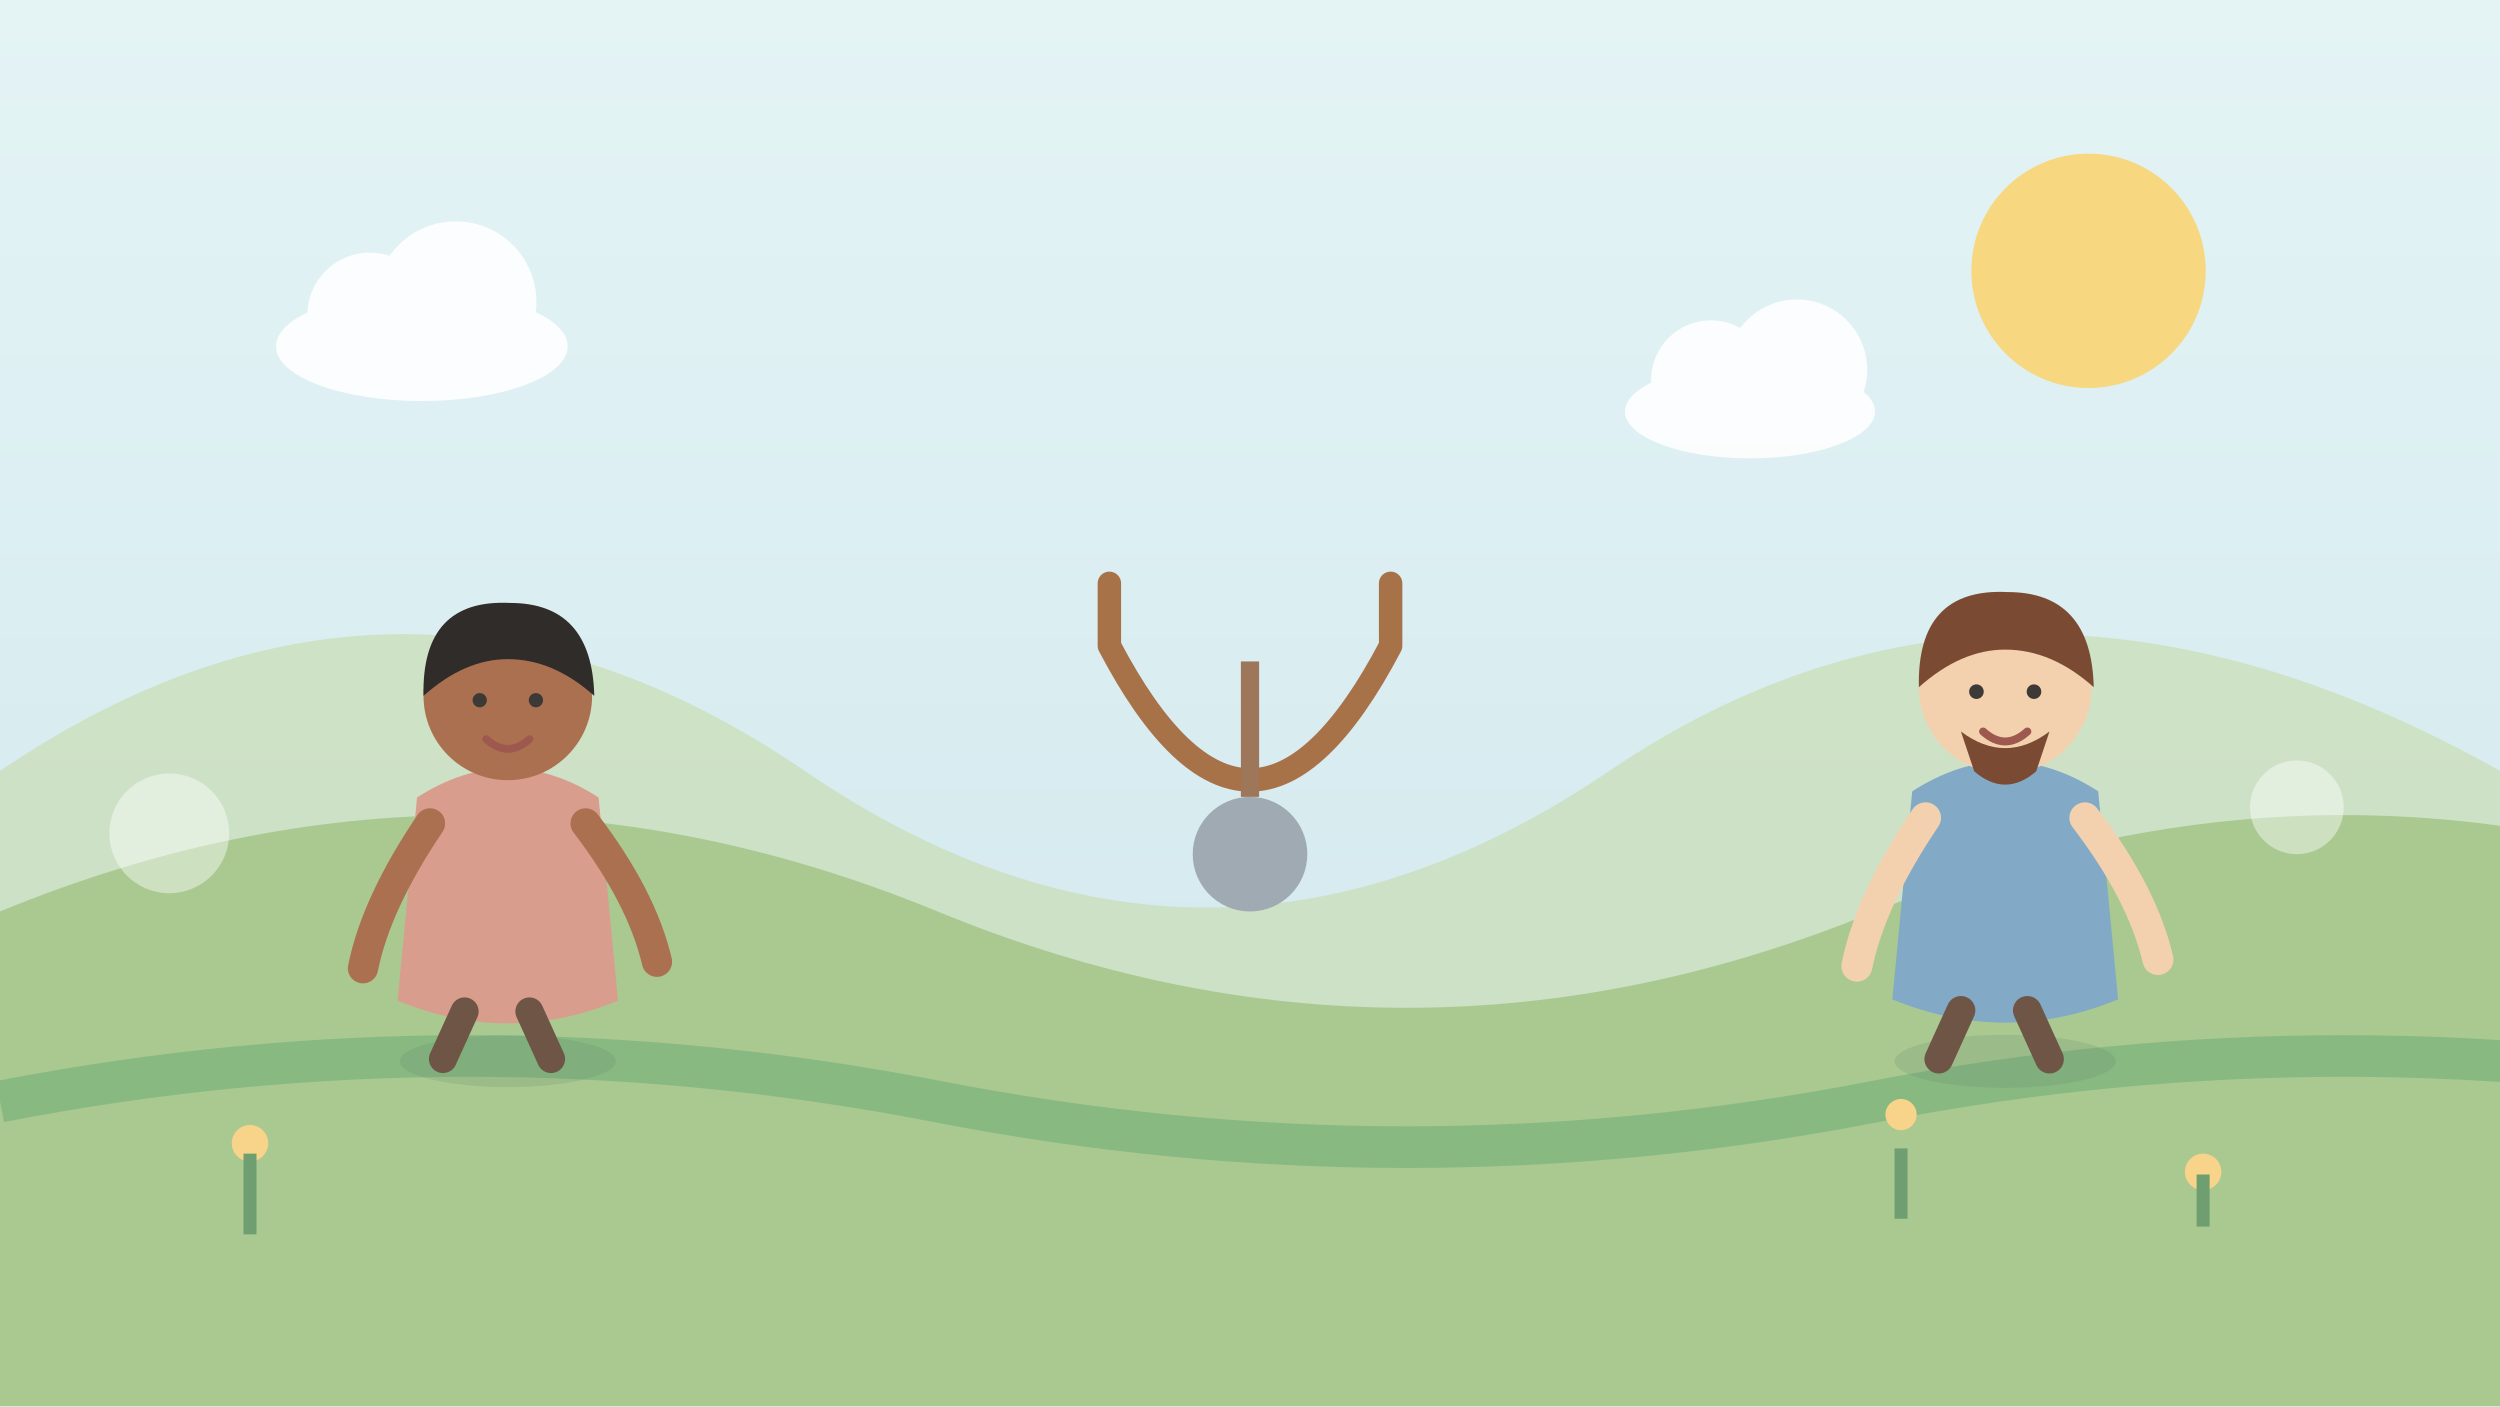
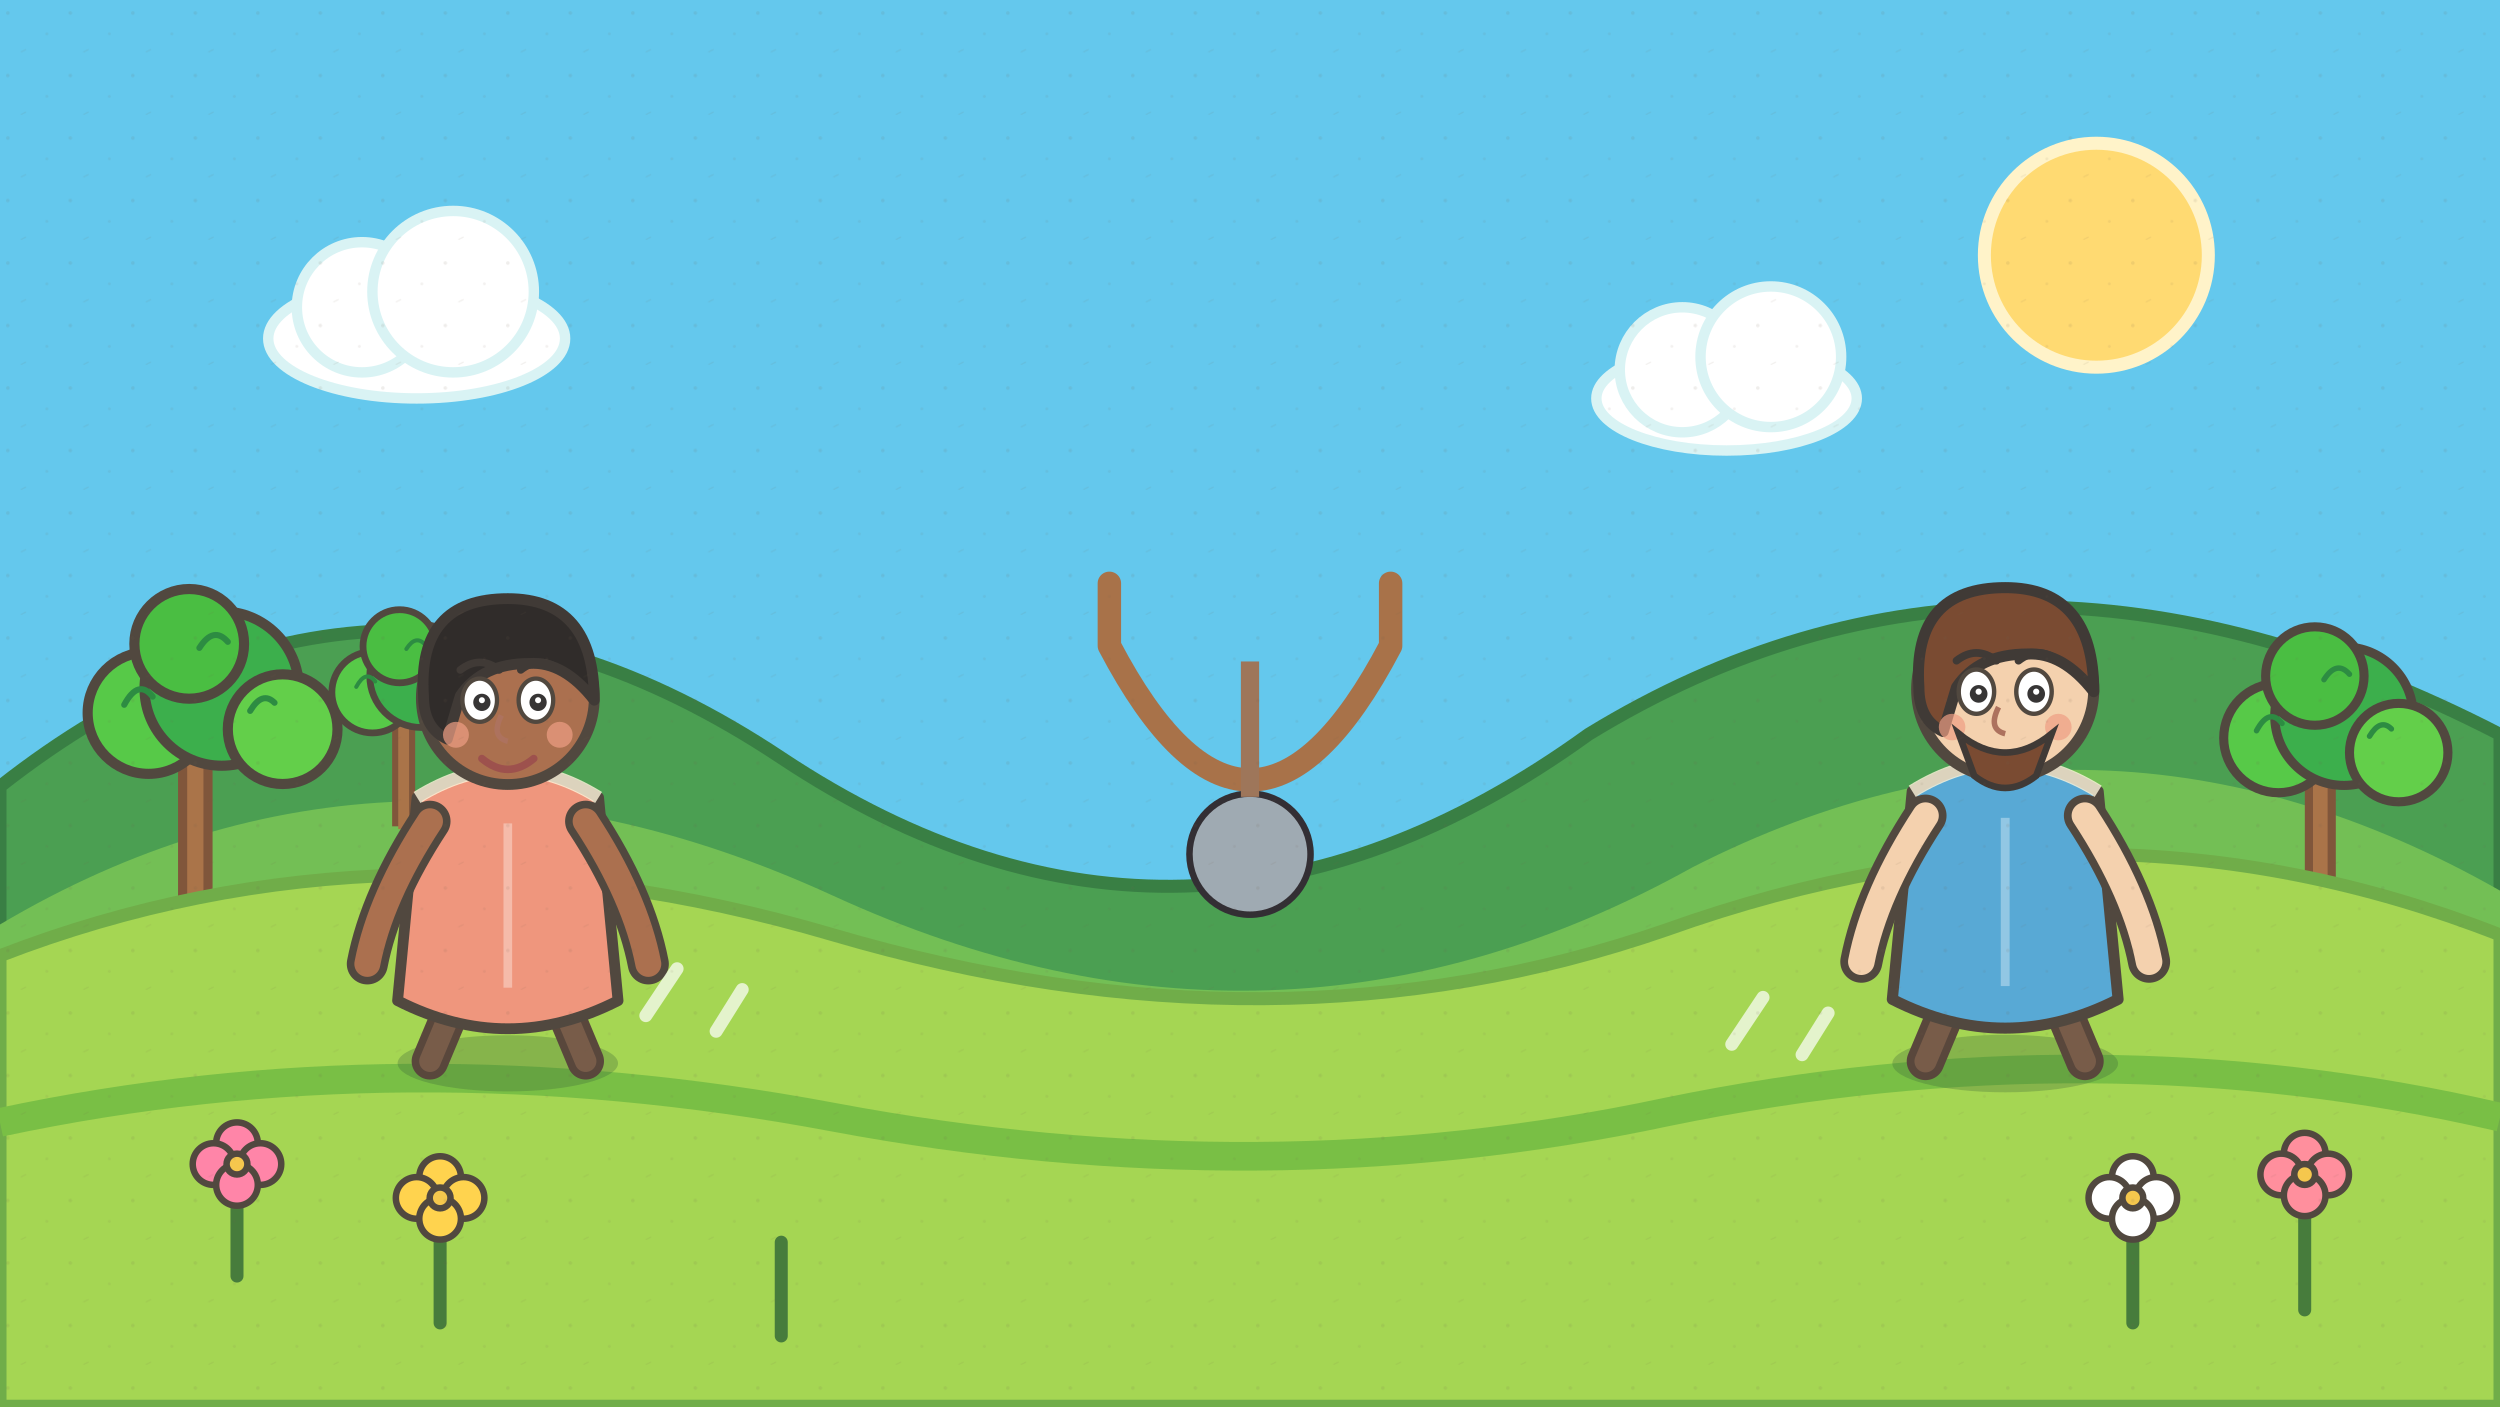
<svg xmlns="http://www.w3.org/2000/svg" viewBox="0 0 960 540">
  <defs>
-     <linearGradient id="sky" x2="0" y2="1">
-       <stop stop-color="#e4f4f5" />
-       <stop offset="1" stop-color="#cfe6ed" />
-     </linearGradient>
+     <pattern id="paper" width="24" height="24" patternUnits="userSpaceOnUse">
+       <circle cx="3" cy="5" r=".7" fill="#6f5d4b" opacity=".22" />
+       <circle cx="18" cy="13" r=".55" fill="#6f5d4b" opacity=".18" />
+       <path d="M8 20l2-1" stroke="#6f5d4b" stroke-width=".5" opacity=".18" />
+     </pattern>
  </defs>
-   <rect width="960" height="540" fill="url(#sky)" />
-   <circle cx="802" cy="104" r="45" fill="#f7d77f" />
-   <g fill="#fff" opacity=".88">
-     <ellipse cx="162" cy="133" rx="56" ry="21" />
-     <circle cx="142" cy="121" r="24" />
-     <circle cx="175" cy="116" r="31" />
-     <ellipse cx="672" cy="158" rx="48" ry="18" />
-     <circle cx="657" cy="146" r="23" />
-     <circle cx="690" cy="142" r="27" />
+   <rect width="960" height="540" fill="#64c8ed" />
+   <circle cx="805" cy="98" r="43" fill="#ffda72" stroke="#fff3c9" stroke-width="5" />
+   <g fill="#fff" stroke="#d9f3f4" stroke-width="4">
+     <ellipse cx="160" cy="130" rx="57" ry="23" />
+     <circle cx="139" cy="118" r="25" />
+     <circle cx="174" cy="112" r="31" />
+     <ellipse cx="663" cy="153" rx="50" ry="20" />
+     <circle cx="646" cy="142" r="24" />
+     <circle cx="680" cy="137" r="27" />
  </g>
-   <path d="M0 296q155-105 309 0t309 0 342 0v137H0z" fill="#c6dbaa" opacity=".6" />
-   <path d="M0 350q180-74 360 0t360 0 360 0v190H0z" fill="#a9c991" />
-   <path d="M0 423q180-35 360 0t360 0 360 0" fill="none" stroke="#87b981" stroke-width="16" />
-   <g>
-     <path d="M426 248q54 103 108 0m-108 0v-24m108 24v-24" fill="none" stroke="#a87249" stroke-width="9" stroke-linecap="round" />
-     <circle cx="480" cy="328" r="22" fill="#9faab2" />
-     <path d="M480 306v-52" stroke="#9e765a" stroke-width="7" />
+   <path d="M0 302Q145 188 300 291T610 282Q770 184 960 282V423H0Z" fill="#4b9f52" stroke="#397f44" stroke-width="5" />
+   <path d="M0 355Q150 266 320 344T650 333Q805 254 960 342V446H0Z" fill="#73bf55" />
+   <g transform="translate(75 280) scale(0.78)" stroke="#51483f" stroke-width="5" stroke-linejoin="round">
+     <path d="M0 5v86" stroke="#80563b" stroke-width="17" />
+     <path d="M0 6v87" stroke="#aa7449" stroke-width="8" />
+     <circle cx="-23" cy="-8" r="30" fill="#57c948" />
+     <circle cx="13" cy="-20" r="38" fill="#3caf4c" />
+     <circle cx="43" cy="0" r="27" fill="#63cf4a" />
+     <circle cx="-3" cy="-42" r="27" fill="#4abe42" />
+     <path d="M-35-12q7-13 14-4m23-24q7-11 14-3m11 34q6-10 12-4" fill="none" stroke="#2d8c42" stroke-width="3" stroke-linecap="round" />
+   </g>
+   <g transform="translate(891 289) scale(0.7)" stroke="#51483f" stroke-width="5" stroke-linejoin="round">
+     <path d="M0 5v86" stroke="#80563b" stroke-width="17" />
+     <path d="M0 6v87" stroke="#aa7449" stroke-width="8" />
+     <circle cx="-23" cy="-8" r="30" fill="#57c948" />
+     <circle cx="13" cy="-20" r="38" fill="#3caf4c" />
+     <circle cx="43" cy="0" r="27" fill="#63cf4a" />
+     <circle cx="-3" cy="-42" r="27" fill="#4abe42" />
+     <path d="M-35-12q7-13 14-4m23-24q7-11 14-3m11 34q6-10 12-4" fill="none" stroke="#2d8c42" stroke-width="3" stroke-linecap="round" />
+   </g>
+   <g transform="translate(155 270) scale(0.52)" stroke="#51483f" stroke-width="5" stroke-linejoin="round">
+     <path d="M0 5v86" stroke="#80563b" stroke-width="17" />
+     <path d="M0 6v87" stroke="#aa7449" stroke-width="8" />
+     <circle cx="-23" cy="-8" r="30" fill="#57c948" />
+     <circle cx="13" cy="-20" r="38" fill="#3caf4c" />
+     <circle cx="43" cy="0" r="27" fill="#63cf4a" />
+     <circle cx="-3" cy="-42" r="27" fill="#4abe42" />
+     <path d="M-35-12q7-13 14-4m23-24q7-11 14-3m11 34q6-10 12-4" fill="none" stroke="#2d8c42" stroke-width="3" stroke-linecap="round" />
+   </g>
+   <path d="M0 367Q150 309 320 359T640 357Q805 298 960 359V540H0Z" fill="#a5d653" stroke="#70ad49" stroke-width="5" />
+   <path d="M0 431Q155 398 320 429T640 427Q805 393 960 429" fill="none" stroke="#79bf45" stroke-width="11" />
+   <g stroke="#332f34" stroke-width="5" stroke-linejoin="round" paint-order="stroke fill">
+     <g>
+       <path d="M426 248q54 103 108 0m-108 0v-24m108 24v-24" fill="none" stroke="#a87249" stroke-width="9" stroke-linecap="round" />
+       <circle cx="480" cy="328" r="22" fill="#9faab2" />
+       <path d="M480 306v-52" stroke="#9e765a" stroke-width="7" />
+     </g>
  </g>
  <g transform="translate(195 405) scale(0.83)">
-     <ellipse cx="0" cy="3" rx="50" ry="12" fill="#698f6f" opacity=".22" />
-     <path d="M-42-119 Q0-146 42-119 L51-25 Q0-4-51-25Z" fill="#d99d8d" />
-     <path d="M-36-107 Q-61-70-67-40 M36-107 Q62-73 69-43" fill="none" stroke="#ab704f" stroke-width="14" stroke-linecap="round" />
-     <path d="M-20-20l-10 22m40-22 10 22" fill="none" stroke="#6f5546" stroke-width="13" stroke-linecap="round" />
-     <circle cx="0" cy="-166" r="39" fill="#ab704f" />
-     <path d="M-39-166Q-40-211 1-209q38 0 39 43-19-17-40-17-20 0-39 17" fill="#302c2a" />
-     <circle cx="-13" cy="-164" r="3.3" fill="#3c3937" />
-     <circle cx="13" cy="-164" r="3.3" fill="#3c3937" />
-     <path d="M-10-146q10 9 20 0" fill="none" stroke="#9d594d" stroke-width="3.6" stroke-linecap="round" />
+     <ellipse cx="0" cy="4" rx="51" ry="13" fill="#365d36" opacity=".28" />
+     <path d="M-23-28l-13 31m59-31L36 3" fill="none" stroke="#59473c" stroke-width="17" stroke-linecap="round" />
+     <path d="M-23-28l-13 31m59-31L36 3" fill="none" stroke="#785c49" stroke-width="10" stroke-linecap="round" />
+     <path d="M-42-119Q0-145 42-119L51-25Q0 1-51-25Z" fill="#ef967d" stroke="#51483f" stroke-width="5" stroke-linejoin="round" />
+     <path d="M-36-108Q-59-73-65-42M36-108Q59-73 65-42" fill="none" stroke="#51483f" stroke-width="19" stroke-linecap="round" />
+     <path d="M-36-108Q-59-73-65-42M36-108Q59-73 65-42" fill="none" stroke="#ab704f" stroke-width="12" stroke-linecap="round" />
+     <path d="M-42-119Q0-145 42-119" fill="none" stroke="#fff6dc" stroke-width="6" opacity=".8" />
+     <circle cx="0" cy="-165" r="40" fill="#ab704f" stroke="#51483f" stroke-width="5" />
+     <path d="M-39-166Q-42-211 0-211Q40-211 40-164Q26-182 10-181Q-12-181-22-166L-28-146Q-39-151-39-166Z" fill="#302c2a" stroke="#403a36" stroke-width="5" stroke-linejoin="round" />
+     <ellipse cx="-13" cy="-164" rx="8" ry="10" fill="#fff" stroke="#51483f" stroke-width="2" />
+     <ellipse cx="13" cy="-164" rx="8" ry="10" fill="#fff" stroke="#51483f" stroke-width="2" />
+     <circle cx="-12" cy="-163" r="4" fill="#373535" />
+     <circle cx="14" cy="-163" r="4" fill="#373535" />
+     <circle cx="-12" cy="-164" r="1.4" fill="#fff" />
+     <circle cx="14" cy="-164" r="1.4" fill="#fff" />
+     <path d="M-22-178q9-7 18 0m10 0q9-7 18 0" fill="none" stroke="#403a36" stroke-width="3.5" stroke-linecap="round" />
+     <path d="M-3-157q-5 10 3 12" fill="none" stroke="#ad725e" stroke-width="2.5" />
+     <circle cx="-24" cy="-148" r="6" fill="#ee9e83" opacity=".7" />
+     <circle cx="24" cy="-148" r="6" fill="#ee9e83" opacity=".7" />
+     <path d="M-12-137Q0-127 12-137" fill="none" stroke="#9d514d" stroke-width="3.5" stroke-linecap="round" />
+     <path d="M0-107v76" stroke="#fff" stroke-width="4" opacity=".35" />
  </g>
  <g transform="translate(770 405) scale(0.85)">
-     <ellipse cx="0" cy="3" rx="50" ry="12" fill="#698f6f" opacity=".22" />
-     <path d="M-42-119 Q0-146 42-119 L51-25 Q0-4-51-25Z" fill="#82a9c6" />
-     <path d="M-36-107 Q-61-70-67-40 M36-107 Q62-73 69-43" fill="none" stroke="#f4d1ae" stroke-width="14" stroke-linecap="round" />
-     <path d="M-20-20l-10 22m40-22 10 22" fill="none" stroke="#6f5546" stroke-width="13" stroke-linecap="round" />
-     <circle cx="0" cy="-166" r="39" fill="#f4d1ae" />
-     <path d="M-39-166Q-40-211 1-209q38 0 39 43-19-17-40-17-20 0-39 17" fill="#7a4b32" />
-     <circle cx="-13" cy="-164" r="3.3" fill="#3c3937" />
-     <circle cx="13" cy="-164" r="3.3" fill="#3c3937" />
-     <path d="M-10-146q10 9 20 0" fill="none" stroke="#9d594d" stroke-width="3.6" stroke-linecap="round" />
-     <path d="M-20-146Q0-131 20-146L14-128Q0-116-14-128Z" fill="#7a4b32" />
+     <ellipse cx="0" cy="4" rx="51" ry="13" fill="#365d36" opacity=".28" />
+     <path d="M-23-28l-13 31m59-31L36 3" fill="none" stroke="#59473c" stroke-width="17" stroke-linecap="round" />
+     <path d="M-23-28l-13 31m59-31L36 3" fill="none" stroke="#785c49" stroke-width="10" stroke-linecap="round" />
+     <path d="M-42-119Q0-145 42-119L51-25Q0 1-51-25Z" fill="#58a9d5" stroke="#51483f" stroke-width="5" stroke-linejoin="round" />
+     <path d="M-36-108Q-59-73-65-42M36-108Q59-73 65-42" fill="none" stroke="#51483f" stroke-width="19" stroke-linecap="round" />
+     <path d="M-36-108Q-59-73-65-42M36-108Q59-73 65-42" fill="none" stroke="#f4d1ae" stroke-width="12" stroke-linecap="round" />
+     <path d="M-42-119Q0-145 42-119" fill="none" stroke="#fff6dc" stroke-width="6" opacity=".8" />
+     <circle cx="0" cy="-165" r="40" fill="#f4d1ae" stroke="#51483f" stroke-width="5" />
+     <path d="M-39-166Q-42-211 0-211Q40-211 40-164Q26-182 10-181Q-12-181-22-166L-28-146Q-39-151-39-166Z" fill="#7a4b32" stroke="#403a36" stroke-width="5" stroke-linejoin="round" />
+     <ellipse cx="-13" cy="-164" rx="8" ry="10" fill="#fff" stroke="#51483f" stroke-width="2" />
+     <ellipse cx="13" cy="-164" rx="8" ry="10" fill="#fff" stroke="#51483f" stroke-width="2" />
+     <circle cx="-12" cy="-163" r="4" fill="#373535" />
+     <circle cx="14" cy="-163" r="4" fill="#373535" />
+     <circle cx="-12" cy="-164" r="1.4" fill="#fff" />
+     <circle cx="14" cy="-164" r="1.4" fill="#fff" />
+     <path d="M-22-178q9-7 18 0m10 0q9-7 18 0" fill="none" stroke="#403a36" stroke-width="3.5" stroke-linecap="round" />
+     <path d="M-3-157q-5 10 3 12" fill="none" stroke="#ad725e" stroke-width="2.5" />
+     <circle cx="-24" cy="-148" r="6" fill="#ee9e83" opacity=".7" />
+     <circle cx="24" cy="-148" r="6" fill="#ee9e83" opacity=".7" />
+     <path d="M-12-137Q0-127 12-137" fill="none" stroke="#9d514d" stroke-width="3.5" stroke-linecap="round" />
+     <path d="M-21-145Q0-128 21-145L14-126Q0-115-14-126Z" fill="#7a4b32" stroke="#403a36" stroke-width="3" />
+     <path d="M0-107v76" stroke="#fff" stroke-width="4" opacity=".35" />
  </g>
-   <g fill="#f8d38a">
-     <circle cx="96" cy="439" r="7" />
-     <circle cx="846" cy="450" r="7" />
-     <circle cx="730" cy="428" r="6" />
+   <g stroke="#477c3c" stroke-width="5" stroke-linecap="round">
+     <path d="M91 490v-43m78 61v-48m650 48v-49m66 44v-37m-585 47v-36" />
  </g>
-   <g stroke="#6f9f70" stroke-width="5">
-     <path d="M96 474v-31m750 28v-20m-116 17v-27" />
+   <g stroke="#51483f" stroke-width="2.5">
+     <g fill="#ff85a8">
+       <circle cx="91" cy="439" r="8" />
+       <circle cx="82" cy="447" r="8" />
+       <circle cx="100" cy="447" r="8" />
+       <circle cx="91" cy="455" r="8" />
+     </g>
+     <g fill="#ffd34e">
+       <circle cx="169" cy="452" r="8" />
+       <circle cx="160" cy="460" r="8" />
+       <circle cx="178" cy="460" r="8" />
+       <circle cx="169" cy="468" r="8" />
+     </g>
+     <g fill="#fff">
+       <circle cx="819" cy="452" r="8" />
+       <circle cx="810" cy="460" r="8" />
+       <circle cx="828" cy="460" r="8" />
+       <circle cx="819" cy="468" r="8" />
+     </g>
+     <g fill="#ff8f9d">
+       <circle cx="885" cy="443" r="8" />
+       <circle cx="876" cy="451" r="8" />
+       <circle cx="894" cy="451" r="8" />
+       <circle cx="885" cy="459" r="8" />
+     </g>
+     <circle cx="91" cy="447" r="4" fill="#f5c74d" />
+     <circle cx="169" cy="460" r="4" fill="#f5c74d" />
+     <circle cx="819" cy="460" r="4" fill="#f5c74d" />
+     <circle cx="885" cy="451" r="4" fill="#f5c74d" />
  </g>
-   <g fill="#fff" opacity=".42">
-     <circle cx="65" cy="320" r="23" />
-     <circle cx="882" cy="310" r="18" />
+   <g fill="none" stroke="#fff" stroke-width="5" stroke-linecap="round" opacity=".7">
+     <path d="M248 390l12-18m15 24 10-16m380 21 12-18m15 22 10-16" />
  </g>
+   <rect width="960" height="540" fill="url(#paper)" opacity=".48" pointer-events="none" />
</svg>
